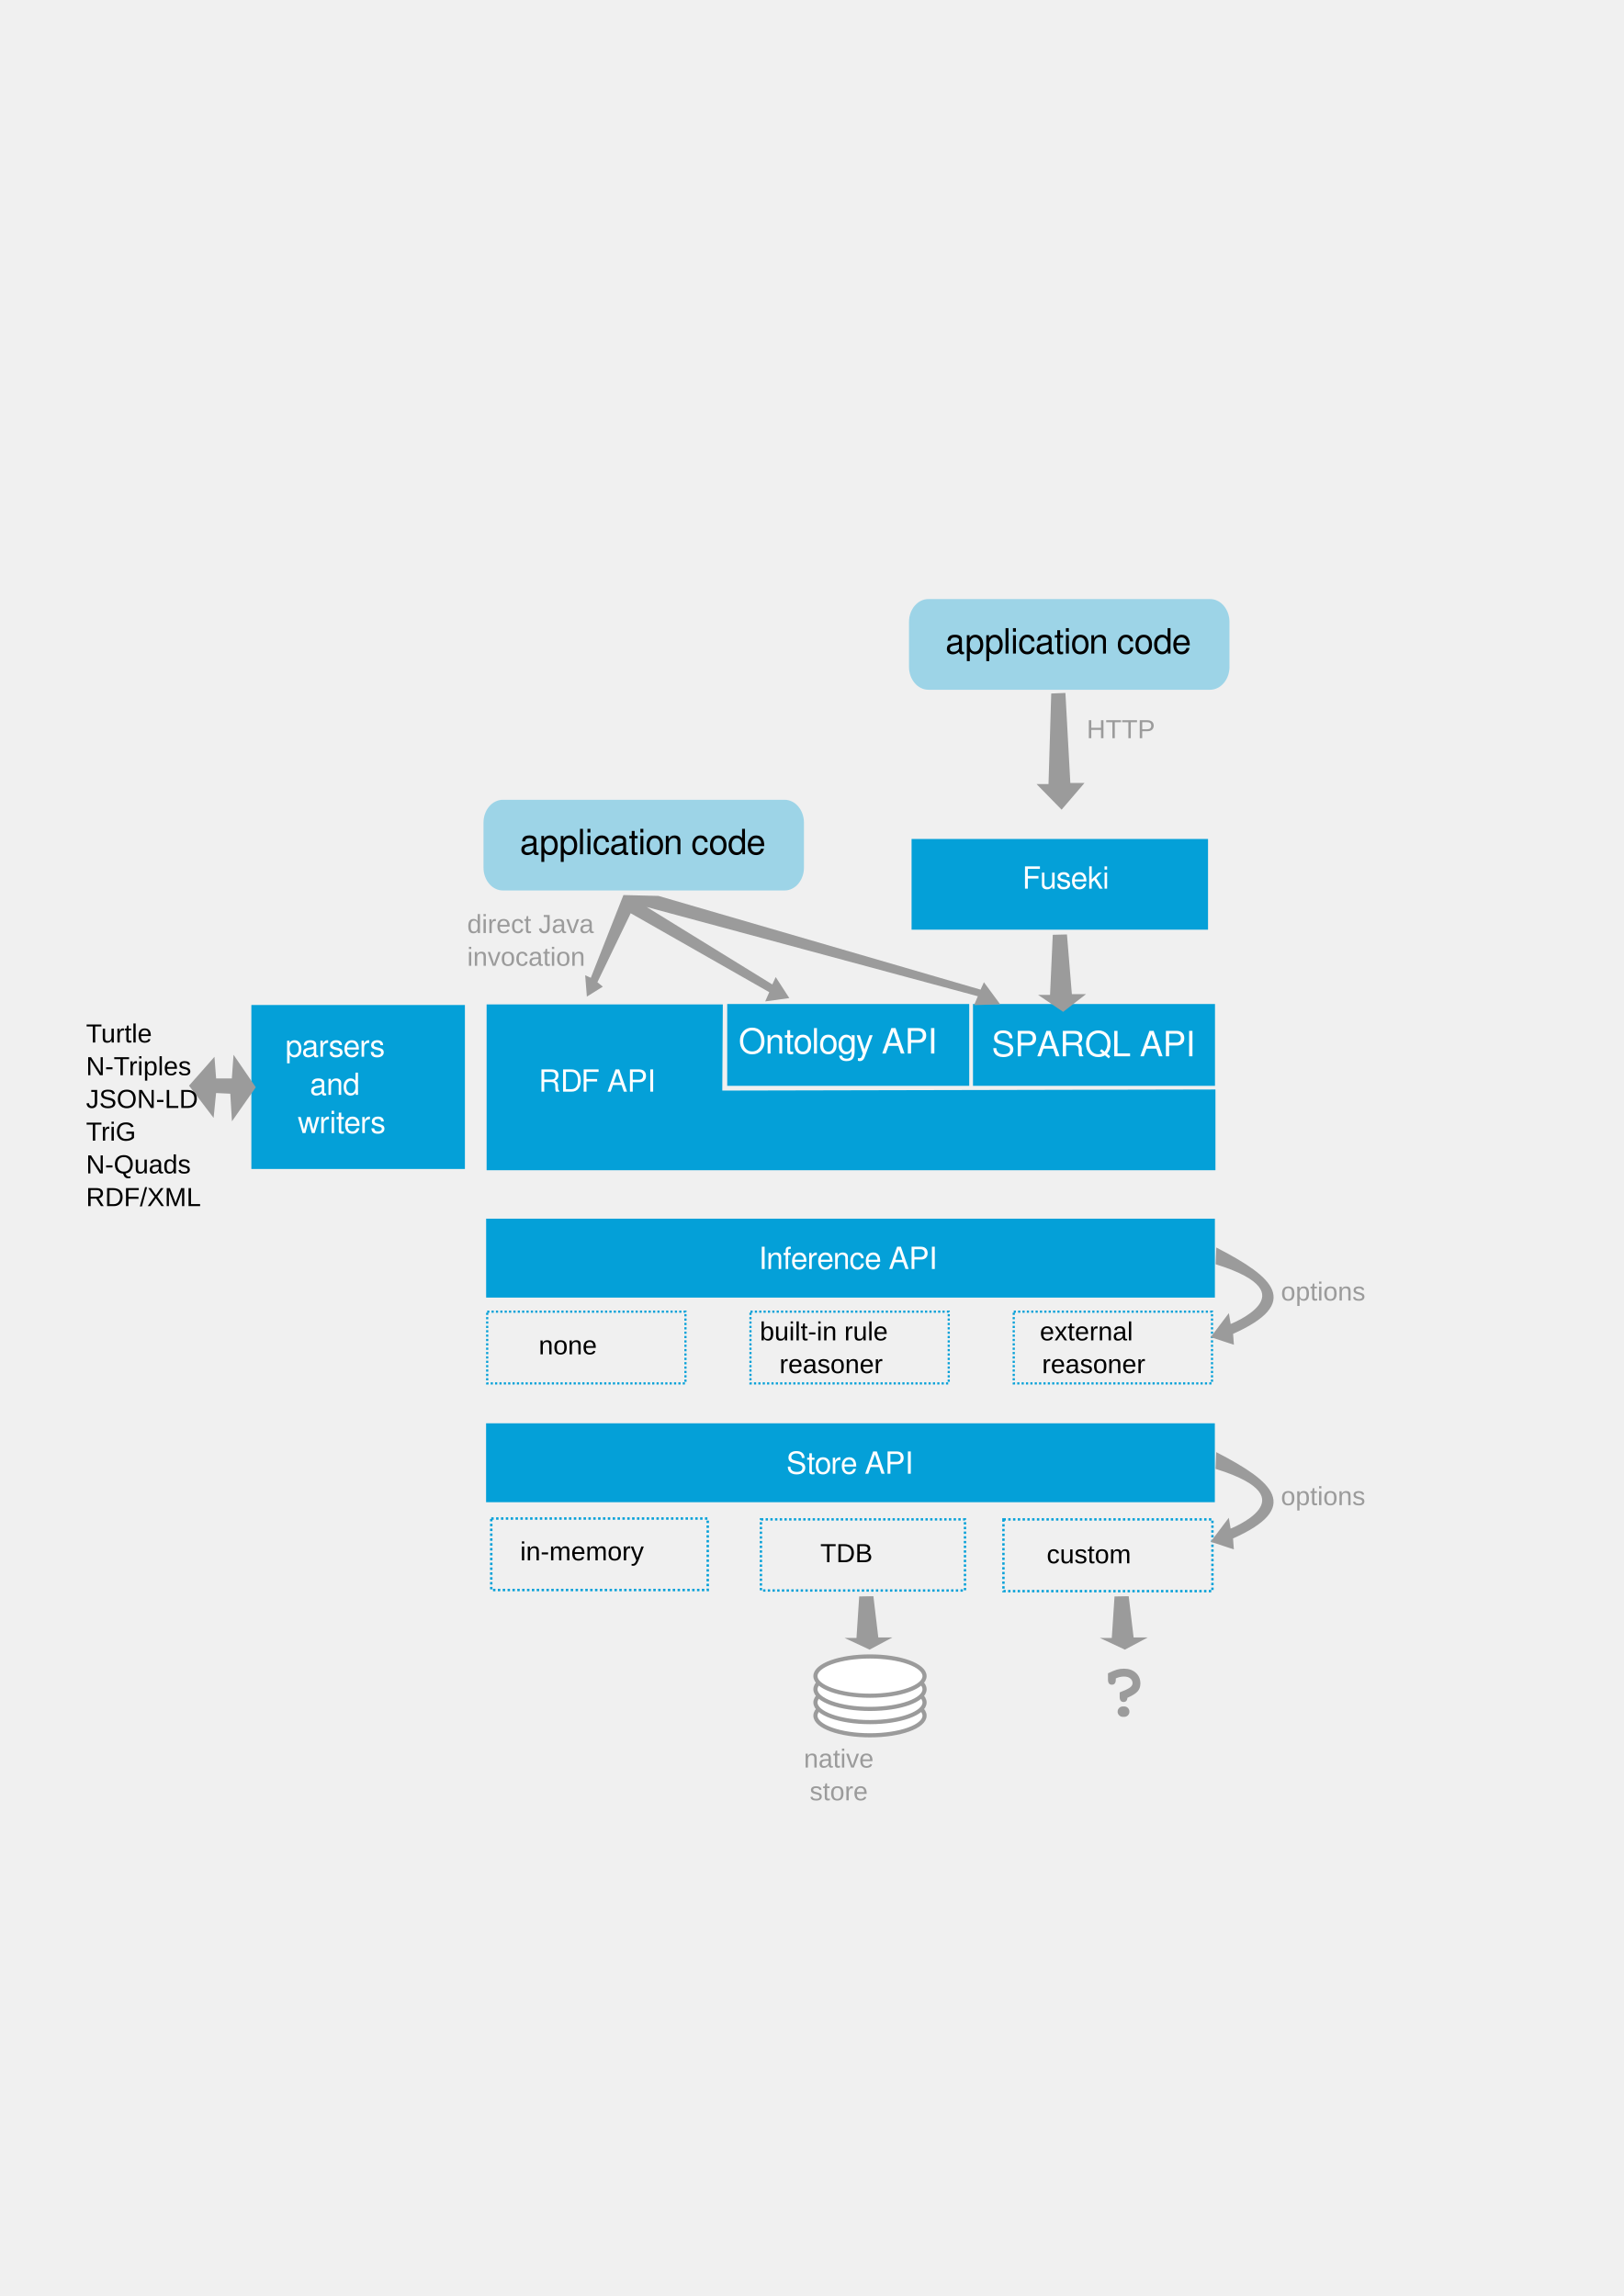
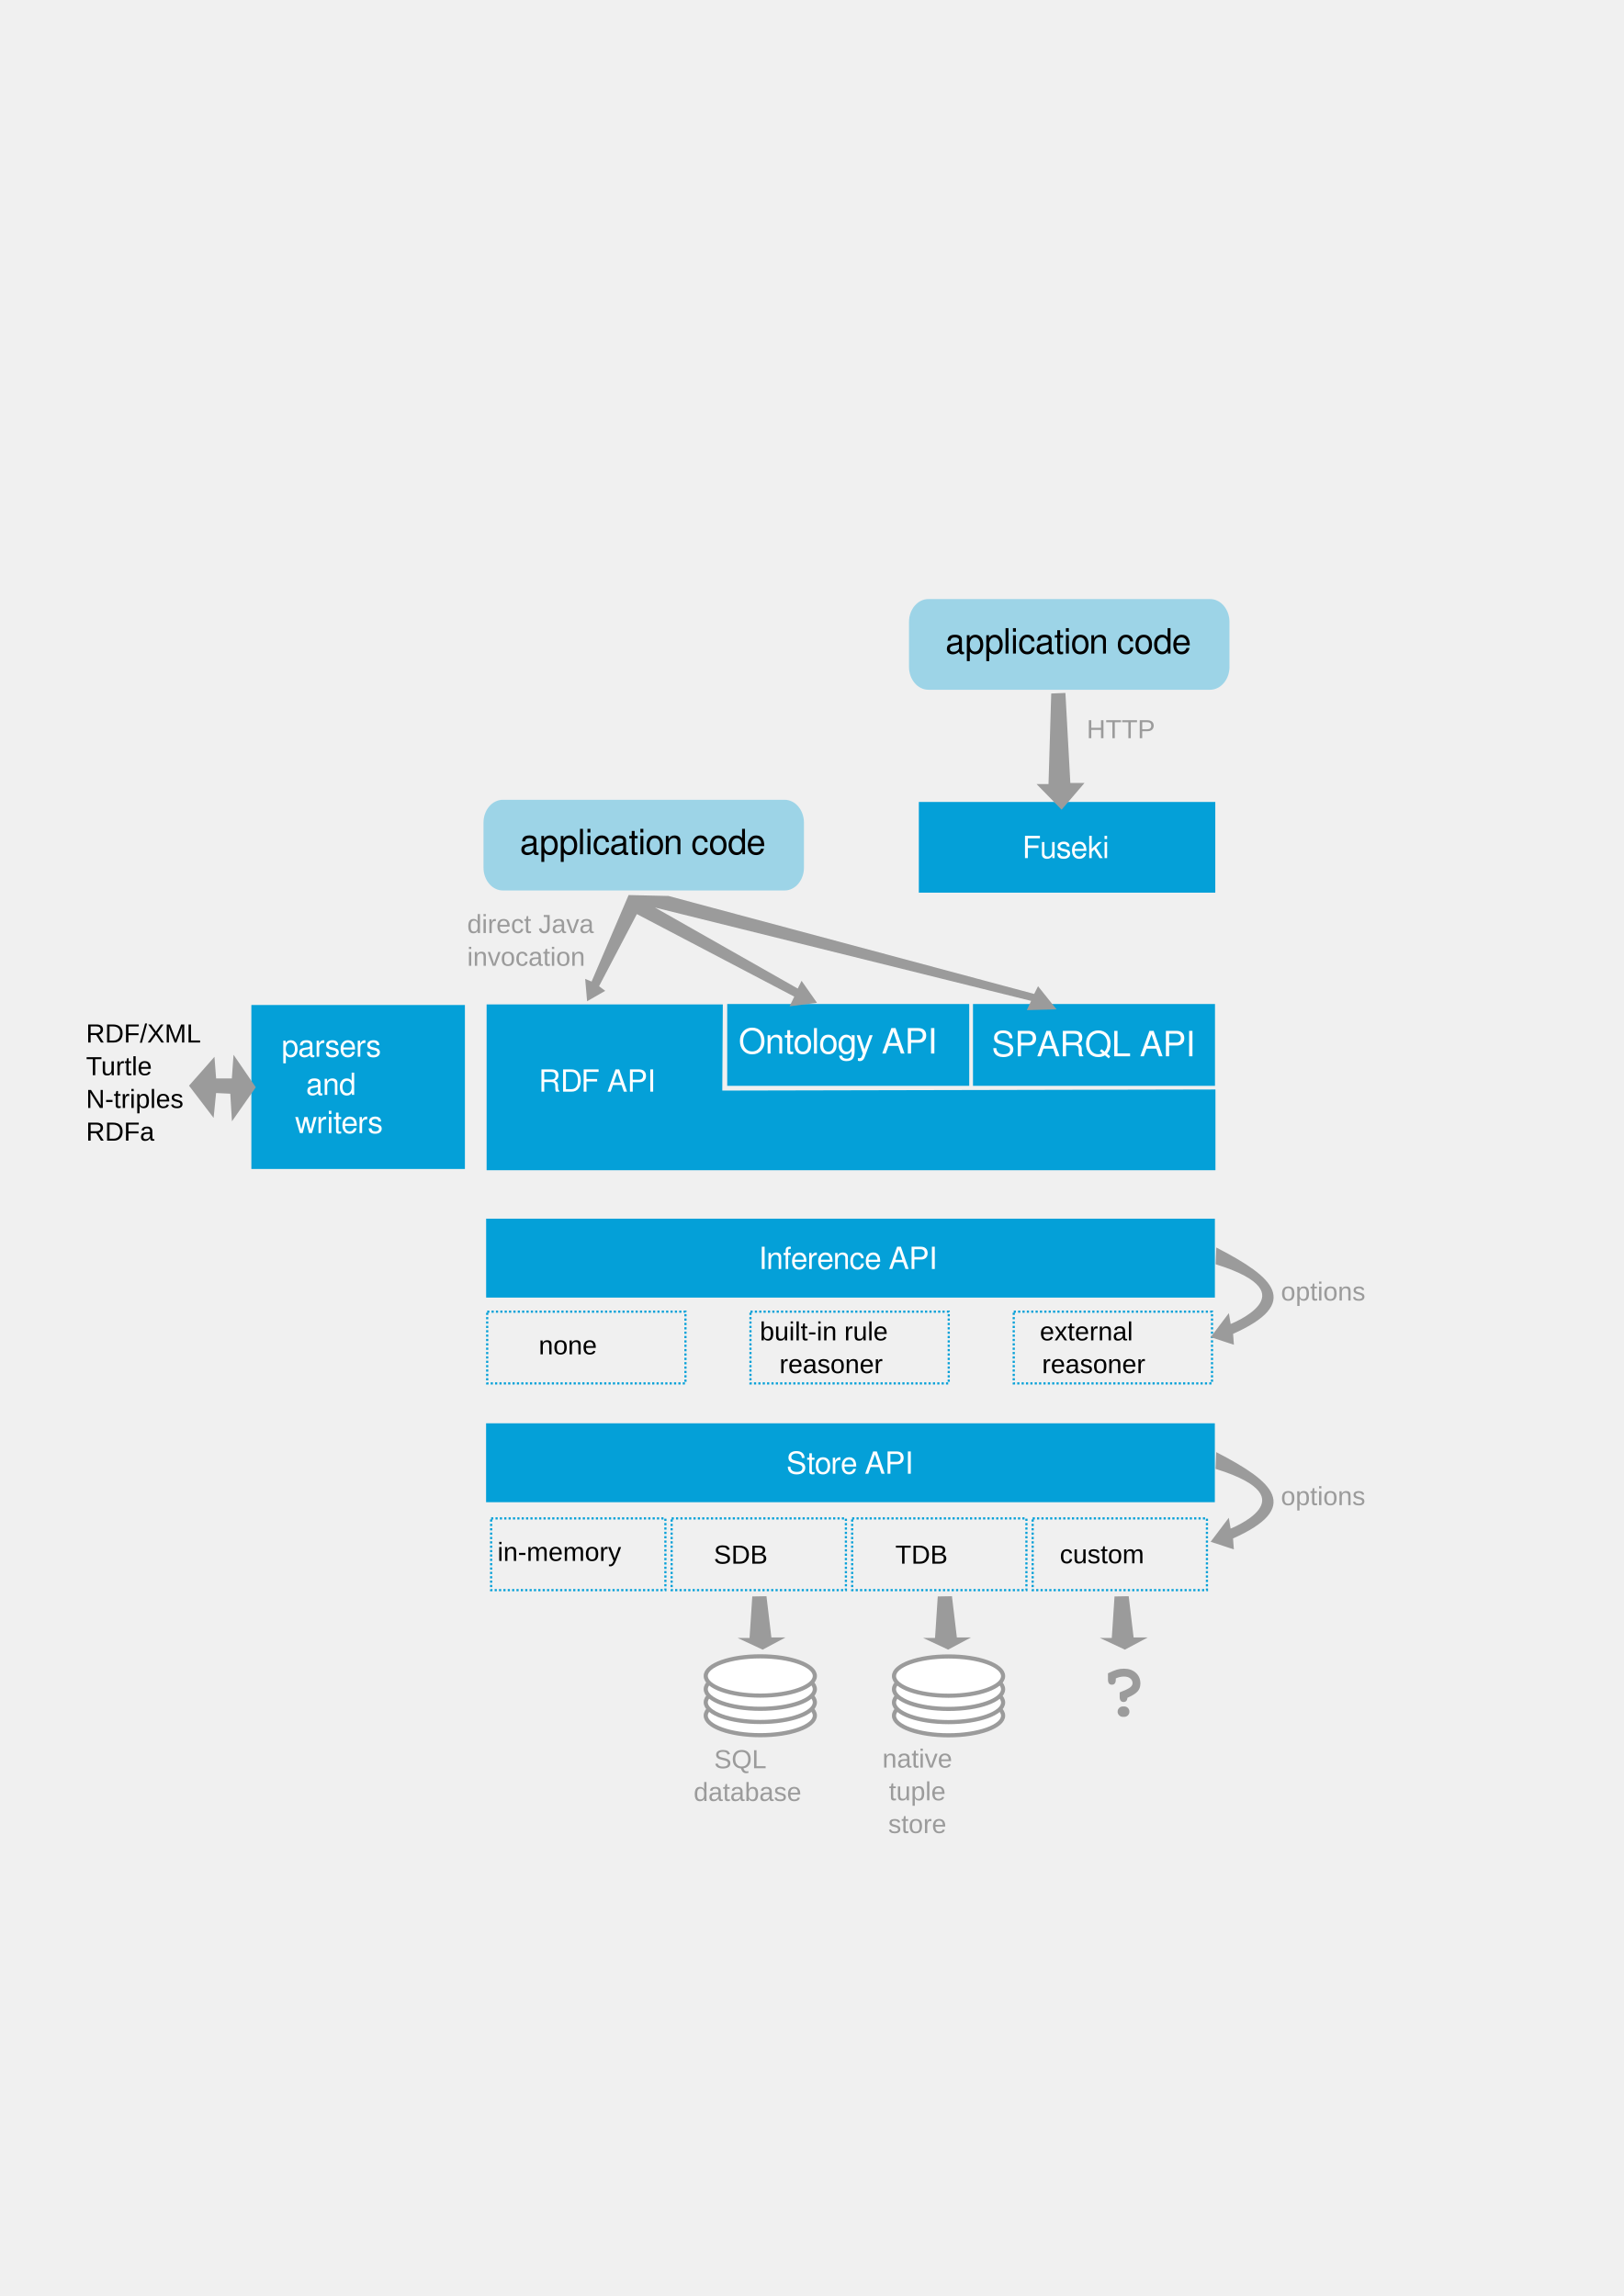
<svg xmlns="http://www.w3.org/2000/svg" width="744.094" height="1052.362" id="svg2" version="1.1">
  <defs id="defs4">
    </defs>
  <g id="layer1">
    <rect style="fill:#04a0d8;fill-opacity:1;stroke:#04a0d8;stroke-width:1;stroke-opacity:1" id="rect4065" width="109.899" height="36.5" x="333.768" y="460.685" />
    <rect style="fill:#04a0d8;fill-opacity:0.349;stroke:none" id="rect2985-32" width="146.857" height="41.571" x="221.571" y="366.576" rx="8.89" ry="10.484" />
-     <text xml:space="preserve" style="font-style:normal;font-variant:normal;font-weight:normal;font-stretch:normal;line-height:0%;font-family:FreeSans;-inkscape-font-specification:FreeSans;letter-spacing:0px;word-spacing:0px;fill:#000000;fill-opacity:1;stroke:none" x="238.441" y="391.546" id="text3755-6">
-       <tspan id="tspan3757-5" x="238.441" y="391.546" style="font-size:16px;line-height:1.25">application code</tspan>
+     <text xml:space="preserve" style="font-size:16px;font-style:normal;font-variant:normal;font-weight:normal;font-stretch:normal;line-height:125%;letter-spacing:0px;word-spacing:0px;fill:#000000;fill-opacity:1;stroke:none;font-family:FreeSans;-inkscape-font-specification:FreeSans" x="238.441" y="391.546" id="text3755-6">
+       <tspan id="tspan3757-5" x="238.441" y="391.546">application code</tspan>
    </text>
-     <text xml:space="preserve" style="font-style:normal;font-variant:normal;font-weight:normal;font-stretch:normal;line-height:0%;font-family:FreeSans;-inkscape-font-specification:FreeSans;letter-spacing:0px;word-spacing:0px;fill:#ffffff;fill-opacity:1;stroke:none" x="338.441" y="482.869" id="text3755-65">
-       <tspan id="tspan3757-8" x="338.441" y="482.869" style="font-size:16px;line-height:1.25">Ontology API</tspan>
+     <text xml:space="preserve" style="font-size:16px;font-style:normal;font-variant:normal;font-weight:normal;font-stretch:normal;line-height:125%;letter-spacing:0px;word-spacing:0px;fill:#ffffff;fill-opacity:1;stroke:none;font-family:FreeSans;-inkscape-font-specification:FreeSans" x="338.441" y="482.869" id="text3755-65">
+       <tspan id="tspan3757-8" x="338.441" y="482.869">Ontology API</tspan>
    </text>
    <path style="fill:#04a0d8;fill-opacity:1;stroke:none" d="m 223,460.362 0,76 334,0 0,-37 -226,0.5 0.25,-39.5 z" id="path4059" />
-     <text xml:space="preserve" style="font-style:normal;font-variant:normal;font-weight:normal;font-stretch:normal;line-height:0%;font-family:FreeSans;-inkscape-font-specification:FreeSans;letter-spacing:0px;word-spacing:0px;fill:#ffffff;fill-opacity:1;stroke:none" x="247" y="500.362" id="text4061">
-       <tspan id="tspan4063" x="247" y="500.362" style="font-size:14px;line-height:1.25">RDF API</tspan>
+     <text xml:space="preserve" style="font-size:14px;font-style:normal;font-variant:normal;font-weight:normal;font-stretch:normal;line-height:125%;letter-spacing:0px;word-spacing:0px;fill:#ffffff;fill-opacity:1;stroke:none;font-family:FreeSans;-inkscape-font-specification:FreeSans" x="247" y="500.362" id="text4061">
+       <tspan id="tspan4063" x="247" y="500.362">RDF API</tspan>
    </text>
    <rect style="fill:#04a0d8;fill-opacity:1;fill-rule:evenodd;stroke:#04a0d8;stroke-width:1;stroke-opacity:1" id="rect4065-8" width="109.899" height="36.5" x="446.393" y="460.685" />
-     <text xml:space="preserve" style="font-style:normal;font-variant:normal;font-weight:normal;font-stretch:normal;line-height:0%;font-family:FreeSans;-inkscape-font-specification:FreeSans;letter-spacing:0px;word-spacing:0px;fill:#ffffff;fill-opacity:1;stroke:none" x="454.441" y="484.141" id="text3755-65-5">
-       <tspan id="tspan3757-8-3" x="454.441" y="484.141" style="font-size:16px;line-height:1.25">SPARQL API</tspan>
+     <text xml:space="preserve" style="font-size:16px;font-style:normal;font-variant:normal;font-weight:normal;font-stretch:normal;line-height:125%;letter-spacing:0px;word-spacing:0px;fill:#ffffff;fill-opacity:1;stroke:none;font-family:FreeSans;-inkscape-font-specification:FreeSans" x="454.441" y="484.141" id="text3755-65-5">
+       <tspan id="tspan3757-8-3" x="454.441" y="484.141">SPARQL API</tspan>
    </text>
-     <path style="fill:#9b9b9b;fill-opacity:1;stroke:none;stroke-width:0.918" d="m 285.698,410.246 -14.942,37.915 -2.589,-1.169 0.778,9.805 7.316,-4.565 -2.491,-2.029 15.254,-31.614 63.508,36.178 -1.868,4.226 11.052,-1.522 -6.226,-9.636 -1.557,3.381 -57.593,-35.502 151.765,40.912 -1.712,4.057 11.986,-0.338 -7.472,-10.143 -1.557,3.381 -147.563,-42.94 z" id="path4126" />
-     <rect style="fill:#04a0d8;fill-opacity:1;fill-rule:nonzero;stroke:none" id="rect2985-2-3" width="135.857" height="41.571" x="417.746" y="384.542" ry="0" />
-     <text xml:space="preserve" style="font-style:normal;font-variant:normal;font-weight:normal;font-stretch:normal;line-height:0%;font-family:FreeSans;-inkscape-font-specification:FreeSans;letter-spacing:0px;word-spacing:0px;fill:#ffffff;fill-opacity:1;stroke:none" x="468.603" y="407.304" id="text4061-8">
-       <tspan id="tspan4063-3" x="468.603" y="407.304" style="font-size:14px;line-height:1.25">Fuseki</tspan>
+     <path style="fill:#9b9b9b;fill-opacity:1;stroke:none" d="m 288.076,410.246 -16.97,39.646 -2.94,-1.223 0.884,10.253 8.309,-4.773 -2.828,-2.121 17.324,-33.057 72.125,37.83 -2.121,4.419 12.551,-1.591 -7.071,-10.076 -1.768,3.536 -65.407,-37.123 172.357,42.78 -1.945,4.243 13.612,-0.354 -8.485,-10.607 -1.768,3.536 -167.584,-44.901 z" id="path4126" />
+     <rect style="fill:#04a0d8;fill-opacity:1;fill-rule:nonzero;stroke:none" id="rect2985-2-3" width="135.857" height="41.571" x="421.071" y="367.576" ry="0" />
+     <text xml:space="preserve" style="font-size:14px;font-style:normal;font-variant:normal;font-weight:normal;font-stretch:normal;line-height:125%;letter-spacing:0px;word-spacing:0px;fill:#ffffff;fill-opacity:1;stroke:none;font-family:FreeSans;-inkscape-font-specification:FreeSans" x="468.603" y="393.304" id="text4061-8">
+       <tspan id="tspan4063-3" x="468.603" y="393.304">Fuseki</tspan>
    </text>
    <rect style="fill:#04a0d8;fill-opacity:0.349;stroke:none" id="rect2985-32-7" width="146.857" height="41.571" x="416.571" y="274.576" rx="8.89" ry="10.484" />
-     <text xml:space="preserve" style="font-style:normal;font-variant:normal;font-weight:normal;font-stretch:normal;line-height:0%;font-family:FreeSans;-inkscape-font-specification:FreeSans;letter-spacing:0px;word-spacing:0px;fill:#000000;fill-opacity:1;stroke:none" x="433.441" y="299.546" id="text3755-6-9">
-       <tspan id="tspan3757-5-3" x="433.441" y="299.546" style="font-size:16px;line-height:1.25">application code</tspan>
+     <text xml:space="preserve" style="font-size:16px;font-style:normal;font-variant:normal;font-weight:normal;font-stretch:normal;line-height:125%;letter-spacing:0px;word-spacing:0px;fill:#000000;fill-opacity:1;stroke:none;font-family:FreeSans;-inkscape-font-specification:FreeSans" x="433.441" y="299.546" id="text3755-6-9">
+       <tspan id="tspan3757-5-3" x="433.441" y="299.546">application code</tspan>
    </text>
    <path style="fill:#9b9b9b;fill-opacity:1;stroke:none" d="m 481.75,317.862 -1.25,41.5 -5.5,0 11.5,11.75 10.5,-12.25 -6.5,0 -2.25,-41.25 z" id="path4191" />
-     <path style="fill:#9b9b9b;fill-opacity:1;stroke:none;stroke-width:0.814" d="m 482.452,428.463 -1.25,27.523 h -5.5 l 11.5,7.793 10.5,-8.124 h -6.5 l -2.25,-27.357 z" id="path4191-3" />
-     <text xml:space="preserve" style="font-style:normal;font-variant:normal;font-weight:normal;font-stretch:normal;line-height:0%;font-family:Arial;-inkscape-font-specification:Arial;letter-spacing:0px;word-spacing:0px;fill:#9b9b9b;fill-opacity:1;stroke:none" x="498" y="338.362" id="text4193">
-       <tspan id="tspan4195" x="498" y="338.362" style="font-size:12px;line-height:1.25">HTTP</tspan>
+     <text xml:space="preserve" style="font-size:12px;font-style:normal;font-variant:normal;font-weight:normal;font-stretch:normal;line-height:125%;letter-spacing:0px;word-spacing:0px;fill:#9b9b9b;fill-opacity:1;stroke:none;font-family:Arial;-inkscape-font-specification:Arial" x="498" y="338.362" id="text4193">
+       <tspan id="tspan4195" x="498" y="338.362">HTTP</tspan>
    </text>
-     <text xml:space="preserve" style="font-style:normal;font-variant:normal;font-weight:normal;font-stretch:normal;line-height:0%;font-family:Arial;-inkscape-font-specification:Arial;letter-spacing:0px;word-spacing:0px;fill:#9b9b9b;fill-opacity:1;stroke:none" x="214.106" y="427.657" id="text4193-7">
-       <tspan id="tspan4195-8" x="214.106" y="427.657" style="font-size:12px;line-height:1.25">direct Java</tspan>
-       <tspan x="214.106" y="442.657" id="tspan4218" style="font-size:12px;line-height:1.25">invocation</tspan>
+     <text xml:space="preserve" style="font-size:12px;font-style:normal;font-variant:normal;font-weight:normal;font-stretch:normal;line-height:125%;letter-spacing:0px;word-spacing:0px;fill:#9b9b9b;fill-opacity:1;stroke:none;font-family:Arial;-inkscape-font-specification:Arial" x="214.106" y="427.657" id="text4193-7">
+       <tspan id="tspan4195-8" x="214.106" y="427.657">direct Java</tspan>
+       <tspan x="214.106" y="442.657" id="tspan4218">invocation</tspan>
    </text>
    <rect style="fill:#04a0d8;fill-opacity:1;fill-rule:nonzero;stroke:none" id="rect2985-2-7" width="333.968" height="36.164" x="222.779" y="558.576" ry="0" />
-     <text xml:space="preserve" style="font-style:normal;font-variant:normal;font-weight:normal;font-stretch:normal;line-height:0%;font-family:FreeSans;-inkscape-font-specification:FreeSans;letter-spacing:0px;word-spacing:0px;fill:#ffffff;fill-opacity:1;stroke:none" x="347.687" y="581.622" id="text4061-4">
-       <tspan id="tspan4063-1" x="347.687" y="581.622" style="font-size:14px;line-height:1.25">Inference API</tspan>
+     <text xml:space="preserve" style="font-size:14px;font-style:normal;font-variant:normal;font-weight:normal;font-stretch:normal;line-height:125%;letter-spacing:0px;word-spacing:0px;fill:#ffffff;fill-opacity:1;stroke:none;font-family:FreeSans;-inkscape-font-specification:FreeSans" x="347.687" y="581.622" id="text4061-4">
+       <tspan id="tspan4063-1" x="347.687" y="581.622">Inference API</tspan>
    </text>
    <rect style="fill:none;stroke:#04a0d8;stroke-width:1;stroke-miterlimit:4;stroke-opacity:1;stroke-dasharray:1, 1;stroke-dashoffset:0" id="rect4259" width="90.863" height="32.88" x="223.265" y="601.195" />
    <rect style="fill:none;stroke:#04a0d8;stroke-width:1;stroke-miterlimit:4;stroke-opacity:1;stroke-dasharray:1, 1;stroke-dashoffset:0" id="rect4259-9" width="90.863" height="32.88" x="343.915" y="601.195" />
    <rect style="fill:none;stroke:#04a0d8;stroke-width:1;stroke-miterlimit:4;stroke-opacity:1;stroke-dasharray:1, 1;stroke-dashoffset:0" id="rect4259-9-0" width="90.863" height="32.88" x="464.565" y="601.195" />
-     <text xml:space="preserve" style="font-style:normal;font-variant:normal;font-weight:normal;font-stretch:normal;line-height:0%;font-family:Arial;-inkscape-font-specification:Arial;text-align:center;letter-spacing:0px;word-spacing:0px;text-anchor:middle;fill:#000000;fill-opacity:1;stroke:none" x="268.553" y="620.747" id="text4297">
-       <tspan id="tspan4299" x="268.553" y="620.747" style="font-size:12px;line-height:1.25">none</tspan>
+     <text xml:space="preserve" style="font-size:12px;font-style:normal;font-variant:normal;font-weight:normal;font-stretch:normal;text-align:center;line-height:125%;letter-spacing:0px;word-spacing:0px;text-anchor:middle;fill:#000000;fill-opacity:1;stroke:none;font-family:Arial;-inkscape-font-specification:Arial" x="268.553" y="620.747" id="text4297">
+       <tspan id="tspan4299" x="268.553" y="620.747">none</tspan>
    </text>
-     <text xml:space="preserve" style="font-style:normal;font-variant:normal;font-weight:normal;font-stretch:normal;line-height:0%;font-family:Arial;-inkscape-font-specification:Arial;text-align:center;letter-spacing:0px;word-spacing:0px;text-anchor:middle;fill:#000000;fill-opacity:1;stroke:none" x="389.206" y="614.36" id="text4301">
-       <tspan id="tspan4303" x="389.206" y="614.36" style="font-size:12px;line-height:1.25">built-in rule</tspan>
-       <tspan x="389.206" y="629.36" id="tspan4305" style="font-size:12px;line-height:1.25">reasoner</tspan>
+     <text xml:space="preserve" style="font-size:12px;font-style:normal;font-variant:normal;font-weight:normal;font-stretch:normal;text-align:center;line-height:125%;letter-spacing:0px;word-spacing:0px;text-anchor:middle;fill:#000000;fill-opacity:1;stroke:none;font-family:Arial;-inkscape-font-specification:Arial" x="389.206" y="614.36" id="text4301">
+       <tspan id="tspan4303" x="389.206" y="614.36">built-in rule</tspan>
+       <tspan x="389.206" y="629.36" id="tspan4305">reasoner</tspan>
    </text>
-     <text xml:space="preserve" style="font-style:normal;font-variant:normal;font-weight:normal;font-stretch:normal;line-height:0%;font-family:Arial;-inkscape-font-specification:Arial;text-align:center;letter-spacing:0px;word-spacing:0px;text-anchor:middle;fill:#000000;fill-opacity:1;stroke:none" x="509.531" y="614.36" id="text4307">
-       <tspan id="tspan4309" x="509.531" y="614.36" style="font-size:12px;line-height:1.25">external</tspan>
-       <tspan x="509.531" y="629.36" id="tspan4311" style="font-size:12px;line-height:1.25">reasoner</tspan>
+     <text xml:space="preserve" style="font-size:12px;font-style:normal;font-variant:normal;font-weight:normal;font-stretch:normal;text-align:center;line-height:125%;letter-spacing:0px;word-spacing:0px;text-anchor:middle;fill:#000000;fill-opacity:1;stroke:none;font-family:Arial;-inkscape-font-specification:Arial" x="509.531" y="614.36" id="text4307">
+       <tspan id="tspan4309" x="509.531" y="614.36">external</tspan>
+       <tspan x="509.531" y="629.36" id="tspan4311">reasoner</tspan>
    </text>
    <path style="fill:#9b9b9b;fill-opacity:1;stroke:#9b9b9b;stroke-width:1px;stroke-linecap:butt;stroke-linejoin:miter;stroke-opacity:1" d="m 557.606,579.103 c 44.244,13.809 5.979,28.439 5.979,28.439 l -0.737,-4.443 -7.204,9.523 9.264,3.041 -0.337,-4.617 c 31.64,-14.035 18.477,-25.376 -6.713,-38.451 z" id="path4315" />
-     <text xml:space="preserve" style="font-style:normal;font-variant:normal;font-weight:normal;font-stretch:normal;line-height:0%;font-family:Arial;-inkscape-font-specification:Arial;letter-spacing:0px;word-spacing:0px;fill:#9b9b9b;fill-opacity:1;stroke:none" x="587.025" y="596.087" id="text4193-7-9">
-       <tspan x="587.025" y="596.087" id="tspan4218-8" style="font-size:12px;line-height:1.25">options</tspan>
+     <text xml:space="preserve" style="font-size:12px;font-style:normal;font-variant:normal;font-weight:normal;font-stretch:normal;line-height:125%;letter-spacing:0px;word-spacing:0px;fill:#9b9b9b;fill-opacity:1;stroke:none;font-family:Arial;-inkscape-font-specification:Arial" x="587.025" y="596.087" id="text4193-7-9">
+       <tspan x="587.025" y="596.087" id="tspan4218-8">options</tspan>
    </text>
    <rect style="fill:#04a0d8;fill-opacity:1;fill-rule:nonzero;stroke:none" id="rect2985-2-7-5" width="333.968" height="36.164" x="222.755" y="652.363" ry="0" />
-     <text xml:space="preserve" style="font-style:normal;font-variant:normal;font-weight:normal;font-stretch:normal;line-height:0%;font-family:FreeSans;-inkscape-font-specification:FreeSans;letter-spacing:0px;word-spacing:0px;fill:#ffffff;fill-opacity:1;stroke:none" x="360.346" y="675.471" id="text4061-4-8">
-       <tspan id="tspan4063-1-4" x="360.346" y="675.471" style="font-size:14px;line-height:1.25">Store API</tspan>
+     <text xml:space="preserve" style="font-size:14px;font-style:normal;font-variant:normal;font-weight:normal;font-stretch:normal;line-height:125%;letter-spacing:0px;word-spacing:0px;fill:#ffffff;fill-opacity:1;stroke:none;font-family:FreeSans;-inkscape-font-specification:FreeSans" x="360.346" y="675.471" id="text4061-4-8">
+       <tspan id="tspan4063-1-4" x="360.346" y="675.471">Store API</tspan>
    </text>
-     <rect style="fill:none;stroke:#04a0d8;stroke-width:1.095;stroke-miterlimit:4;stroke-dasharray:1.095, 1.095;stroke-dashoffset:0;stroke-opacity:1" id="rect4259-3" width="95.771" height="32.88" x="459.849" y="696.408" />
-     <text xml:space="preserve" style="font-style:normal;font-variant:normal;font-weight:normal;font-stretch:normal;line-height:0%;font-family:Arial;-inkscape-font-specification:Arial;text-align:center;letter-spacing:0px;word-spacing:0px;text-anchor:middle;fill:#000000;fill-opacity:1;stroke:none" x="275.048" y="715.183" id="text4297-3">
-       <tspan id="tspan4299-8" x="275.048" y="715.183" style="font-size:12px;line-height:1.25">in-memory</tspan>
+     <rect style="fill:none;stroke:#04a0d8;stroke-width:1;stroke-miterlimit:4;stroke-opacity:1;stroke-dasharray:1, 1;stroke-dashoffset:0" id="rect4259-3" width="79.863" height="32.88" x="473.242" y="695.952" />
+     <text xml:space="preserve" style="font-size:12px;font-style:normal;font-variant:normal;font-weight:normal;font-stretch:normal;text-align:center;line-height:125%;letter-spacing:0px;word-spacing:0px;text-anchor:middle;fill:#000000;fill-opacity:1;stroke:none;font-family:Arial;-inkscape-font-specification:Arial" x="264.654" y="715.424" id="text4297-3">
+       <tspan id="tspan4299-8" x="264.654" y="715.424">in-memory</tspan>
    </text>
-     <text xml:space="preserve" style="font-style:normal;font-variant:normal;font-weight:normal;font-stretch:normal;line-height:0%;font-family:Arial;-inkscape-font-specification:Arial;text-align:center;letter-spacing:0px;word-spacing:0px;text-anchor:middle;fill:#000000;fill-opacity:1;stroke:none" x="396.236" y="716.016" id="text4307-9">
-       <tspan x="396.236" y="716.016" id="tspan4311-3" style="font-size:12px;line-height:1.25">TDB</tspan>
+     <text xml:space="preserve" style="font-size:12px;font-style:normal;font-variant:normal;font-weight:normal;font-stretch:normal;text-align:center;line-height:125%;letter-spacing:0px;word-spacing:0px;text-anchor:middle;fill:#000000;fill-opacity:1;stroke:none;font-family:Arial;-inkscape-font-specification:Arial" x="347.78" y="716.687" id="text4301-0">
+       <tspan x="347.78" y="716.687" id="tspan4305-7">SDB</tspan>
+     </text>
+     <text xml:space="preserve" style="font-size:12px;font-style:normal;font-variant:normal;font-weight:normal;font-stretch:normal;text-align:center;line-height:125%;letter-spacing:0px;word-spacing:0px;text-anchor:middle;fill:#000000;fill-opacity:1;stroke:none;font-family:Arial;-inkscape-font-specification:Arial" x="430.634" y="716.687" id="text4307-9">
+       <tspan x="430.634" y="716.687" id="tspan4311-3">TDB</tspan>
    </text>
    <path style="fill:#9b9b9b;fill-opacity:1;stroke:#9b9b9b;stroke-width:1px;stroke-linecap:butt;stroke-linejoin:miter;stroke-opacity:1" d="m 557.583,672.889 c 44.244,13.809 5.979,28.439 5.979,28.439 l -0.737,-4.443 -7.204,9.523 9.264,3.041 -0.337,-4.617 c 31.64,-14.035 18.477,-25.376 -6.713,-38.451 z" id="path4315-2" />
-     <text xml:space="preserve" style="font-style:normal;font-variant:normal;font-weight:normal;font-stretch:normal;line-height:0%;font-family:Arial;-inkscape-font-specification:Arial;letter-spacing:0px;word-spacing:0px;fill:#9b9b9b;fill-opacity:1;stroke:none" x="587.002" y="689.873" id="text4193-7-9-4">
-       <tspan x="587.002" y="689.873" id="tspan4218-8-3" style="font-size:12px;line-height:1.25">options</tspan>
+     <text xml:space="preserve" style="font-size:12px;font-style:normal;font-variant:normal;font-weight:normal;font-stretch:normal;line-height:125%;letter-spacing:0px;word-spacing:0px;fill:#9b9b9b;fill-opacity:1;stroke:none;font-family:Arial;-inkscape-font-specification:Arial" x="587.002" y="689.873" id="text4193-7-9-4">
+       <tspan x="587.002" y="689.873" id="tspan4218-8-3">options</tspan>
    </text>
-     <rect style="fill:none;stroke:#04a0d8;stroke-width:1.113;stroke-miterlimit:4;stroke-dasharray:1.113, 1.113;stroke-dashoffset:0;stroke-opacity:1" id="rect4259-3-7" width="99.213" height="32.768" x="225.125" y="696.008" />
-     <rect style="fill:none;stroke:#04a0d8;stroke-width:1.077;stroke-miterlimit:4;stroke-dasharray:1.077, 1.077;stroke-dashoffset:0;stroke-opacity:1" id="rect4259-3-2" width="93.511" height="32.601" x="348.711" y="696.397" />
-     <text xml:space="preserve" style="font-style:normal;font-variant:normal;font-weight:normal;font-stretch:normal;line-height:0%;font-family:Arial;-inkscape-font-specification:Arial;text-align:center;letter-spacing:0px;word-spacing:0px;text-anchor:middle;fill:#000000;fill-opacity:1;stroke:none" x="507.332" y="716.52" id="text4297-3-2">
-       <tspan id="tspan4299-8-0" x="507.332" y="716.52" style="font-size:12px;line-height:1.25">custom</tspan>
+     <rect style="fill:none;stroke:#04a0d8;stroke-width:1;stroke-miterlimit:4;stroke-opacity:1;stroke-dasharray:1, 1;stroke-dashoffset:0" id="rect4259-3-7" width="79.863" height="32.88" x="225.068" y="695.952" />
+     <rect style="fill:none;stroke:#04a0d8;stroke-width:1;stroke-miterlimit:4;stroke-opacity:1;stroke-dasharray:1, 1;stroke-dashoffset:0" id="rect4259-3-1" width="79.863" height="32.88" x="307.793" y="695.952" />
+     <rect style="fill:none;stroke:#04a0d8;stroke-width:1;stroke-miterlimit:4;stroke-opacity:1;stroke-dasharray:1, 1;stroke-dashoffset:0" id="rect4259-3-2" width="79.863" height="32.88" x="390.517" y="695.952" />
+     <text xml:space="preserve" style="font-size:12px;font-style:normal;font-variant:normal;font-weight:normal;font-stretch:normal;text-align:center;line-height:125%;letter-spacing:0px;word-spacing:0px;text-anchor:middle;fill:#000000;fill-opacity:1;stroke:none;font-family:Arial;-inkscape-font-specification:Arial" x="513.332" y="716.52" id="text4297-3-2">
+       <tspan id="tspan4299-8-0" x="513.332" y="716.52">custom</tspan>
    </text>
-     <flowRoot xml:space="preserve" id="flowRoot4466" style="font-style:normal;font-variant:normal;font-weight:normal;font-stretch:normal;line-height:0.01%;font-family:Arial;-inkscape-font-specification:Arial;text-align:center;letter-spacing:0px;word-spacing:0px;text-anchor:middle;fill:#000000;fill-opacity:1;stroke:none;stroke-width:1px;stroke-linecap:butt;stroke-linejoin:miter;stroke-opacity:1">
+     <flowRoot xml:space="preserve" id="flowRoot4466" style="fill:black;stroke:none;stroke-opacity:1;stroke-width:1px;stroke-linejoin:miter;stroke-linecap:butt;fill-opacity:1;font-family:Arial;font-style:normal;font-weight:normal;font-size:12;-inkscape-font-specification:Arial;font-stretch:normal;font-variant:normal;line-height:125%;letter-spacing:0px;word-spacing:0px;text-anchor:middle;text-align:center">
      <flowRegion id="flowRegion4468">
        <rect id="rect4470" width="365.928" height="45.962" x="40.659" y="703.405" style="text-anchor:middle;text-align:center" />
      </flowRegion>
-       <flowPara id="flowPara4472" style="font-size:12px;line-height:1.25"> </flowPara>
+       <flowPara id="flowPara4472" />
    </flowRoot>
-     <path style="fill:#9b9b9b;fill-opacity:1;stroke:none" d="m 393.75,731.727 -1.25,19.005 H 387 l 11.5,5.381 10.5,-5.61 h -6.5 l -2.25,-18.89 z" id="path4191-7" />
+     <path style="fill:#9b9b9b;fill-opacity:1;stroke:none" d="m 344.75,731.727 -1.25,19.005 -5.5,0 11.5,5.381 10.5,-5.61 -6.5,0 -2.25,-18.89 z" id="path4191-2" />
+     <path style="fill:#9b9b9b;fill-opacity:1;stroke:none" d="m 429.75,731.727 -1.25,19.005 -5.5,0 11.5,5.381 10.5,-5.61 -6.5,0 -2.25,-18.89 z" id="path4191-7" />
    <path style="fill:#9b9b9b;fill-opacity:1;stroke:none" d="m 510.75,731.727 -1.25,19.005 -5.5,0 11.5,5.381 10.5,-5.61 -6.5,0 -2.25,-18.89 z" id="path4191-5" />
-     <g id="g4566-7" transform="translate(217.1405,-41.13456)">
-       <ellipse id="path4513-4-1" style="fill:#ffffff;fill-opacity:1;fill-rule:evenodd;stroke:#9b9b9b;stroke-width:1.9;stroke-linejoin:round;stroke-miterlimit:4;stroke-dasharray:none;stroke-dashoffset:0;stroke-opacity:1" transform="translate(0.5496666,18.14004)" cx="181" cy="809.362" rx="25" ry="9" />
-       <ellipse id="path4513-1-1" style="fill:#ffffff;fill-opacity:1;fill-rule:evenodd;stroke:#9b9b9b;stroke-width:1.9;stroke-linejoin:round;stroke-miterlimit:4;stroke-dasharray:none;stroke-dashoffset:0;stroke-opacity:1" transform="translate(0.5496666,12.09337)" cx="181" cy="809.362" rx="25" ry="9" />
-       <ellipse id="path4513-7-1" style="fill:#ffffff;fill-opacity:1;fill-rule:evenodd;stroke:#9b9b9b;stroke-width:1.9;stroke-linejoin:round;stroke-miterlimit:4;stroke-dasharray:none;stroke-dashoffset:0;stroke-opacity:1" transform="translate(0.5496666,6.046674)" cx="181" cy="809.362" rx="25" ry="9" />
-       <ellipse transform="translate(0.5496666)" id="path4513-70" style="fill:#ffffff;fill-opacity:1;fill-rule:evenodd;stroke:#9b9b9b;stroke-width:1.9;stroke-linejoin:round;stroke-miterlimit:4;stroke-dasharray:none;stroke-dashoffset:0;stroke-opacity:1" cx="181" cy="809.362" rx="25" ry="9" />
+     <g id="g4566" transform="translate(166.8735,-41.18897)">
+       <path d="m 206,809.362 c 0,4.971 -11.193,9 -25,9 -13.807,0 -25,-4.029 -25,-9 0,-4.971 11.193,-9 25,-9 13.807,0 25,4.029 25,9 z" id="path4513-4" style="fill:#ffffff;fill-opacity:1;fill-rule:evenodd;stroke:#9b9b9b;stroke-width:1.9;stroke-linejoin:round;stroke-miterlimit:4;stroke-opacity:1;stroke-dasharray:none;stroke-dashoffset:0" transform="translate(0.5496666,18.14004)" />
+       <path d="m 206,809.362 c 0,4.971 -11.193,9 -25,9 -13.807,0 -25,-4.029 -25,-9 0,-4.971 11.193,-9 25,-9 13.807,0 25,4.029 25,9 z" id="path4513-1" style="fill:#ffffff;fill-opacity:1;fill-rule:evenodd;stroke:#9b9b9b;stroke-width:1.9;stroke-linejoin:round;stroke-miterlimit:4;stroke-opacity:1;stroke-dasharray:none;stroke-dashoffset:0" transform="translate(0.5496666,12.09337)" />
+       <path d="m 206,809.362 c 0,4.971 -11.193,9 -25,9 -13.807,0 -25,-4.029 -25,-9 0,-4.971 11.193,-9 25,-9 13.807,0 25,4.029 25,9 z" id="path4513-7" style="fill:#ffffff;fill-opacity:1;fill-rule:evenodd;stroke:#9b9b9b;stroke-width:1.9;stroke-linejoin:round;stroke-miterlimit:4;stroke-opacity:1;stroke-dasharray:none;stroke-dashoffset:0" transform="translate(0.5496666,6.046674)" />
+       <path transform="translate(0.5496666,0)" d="m 206,809.362 c 0,4.971 -11.193,9 -25,9 -13.807,0 -25,-4.029 -25,-9 0,-4.971 11.193,-9 25,-9 13.807,0 25,4.029 25,9 z" id="path4513" style="fill:#ffffff;fill-opacity:1;fill-rule:evenodd;stroke:#9b9b9b;stroke-width:1.9;stroke-linejoin:round;stroke-miterlimit:4;stroke-opacity:1;stroke-dasharray:none;stroke-dashoffset:0" />
    </g>
-     <text xml:space="preserve" style="font-style:normal;font-variant:normal;font-weight:bold;font-stretch:normal;line-height:0%;font-family:FreeMono;-inkscape-font-specification:'FreeMono Bold';letter-spacing:0px;word-spacing:0px;fill:#9b9b9b;fill-opacity:1;stroke:none" x="504" y="786.362" id="text4602">
-       <tspan id="tspan4604" x="504" y="786.362" style="font-size:36px;line-height:1.25">?</tspan>
+     <g id="g4566-7" transform="translate(253.1405,-41.13456)">
+       <path d="m 206,809.362 c 0,4.971 -11.193,9 -25,9 -13.807,0 -25,-4.029 -25,-9 0,-4.971 11.193,-9 25,-9 13.807,0 25,4.029 25,9 z" id="path4513-4-1" style="fill:#ffffff;fill-opacity:1;fill-rule:evenodd;stroke:#9b9b9b;stroke-width:1.9;stroke-linejoin:round;stroke-miterlimit:4;stroke-opacity:1;stroke-dasharray:none;stroke-dashoffset:0" transform="translate(0.5496666,18.14004)" />
+       <path d="m 206,809.362 c 0,4.971 -11.193,9 -25,9 -13.807,0 -25,-4.029 -25,-9 0,-4.971 11.193,-9 25,-9 13.807,0 25,4.029 25,9 z" id="path4513-1-1" style="fill:#ffffff;fill-opacity:1;fill-rule:evenodd;stroke:#9b9b9b;stroke-width:1.9;stroke-linejoin:round;stroke-miterlimit:4;stroke-opacity:1;stroke-dasharray:none;stroke-dashoffset:0" transform="translate(0.5496666,12.09337)" />
+       <path d="m 206,809.362 c 0,4.971 -11.193,9 -25,9 -13.807,0 -25,-4.029 -25,-9 0,-4.971 11.193,-9 25,-9 13.807,0 25,4.029 25,9 z" id="path4513-7-1" style="fill:#ffffff;fill-opacity:1;fill-rule:evenodd;stroke:#9b9b9b;stroke-width:1.9;stroke-linejoin:round;stroke-miterlimit:4;stroke-opacity:1;stroke-dasharray:none;stroke-dashoffset:0" transform="translate(0.5496666,6.046674)" />
+       <path transform="translate(0.5496666,0)" d="m 206,809.362 c 0,4.971 -11.193,9 -25,9 -13.807,0 -25,-4.029 -25,-9 0,-4.971 11.193,-9 25,-9 13.807,0 25,4.029 25,9 z" id="path4513-70" style="fill:#ffffff;fill-opacity:1;fill-rule:evenodd;stroke:#9b9b9b;stroke-width:1.9;stroke-linejoin:round;stroke-miterlimit:4;stroke-opacity:1;stroke-dasharray:none;stroke-dashoffset:0" />
+     </g>
+     <text xml:space="preserve" style="font-size:36px;font-style:normal;font-variant:normal;font-weight:bold;font-stretch:normal;line-height:125%;letter-spacing:0px;word-spacing:0px;fill:#9b9b9b;fill-opacity:1;stroke:none;font-family:FreeMono;-inkscape-font-specification:FreeMono Bold" x="504" y="786.362" id="text4602">
+       <tspan id="tspan4604" x="504" y="786.362">?</tspan>
    </text>
-     <text xml:space="preserve" style="font-style:normal;font-variant:normal;font-weight:normal;font-stretch:normal;line-height:0%;font-family:Arial;-inkscape-font-specification:Arial;text-align:center;letter-spacing:0px;word-spacing:0px;text-anchor:middle;fill:#9b9b9b;fill-opacity:1;stroke:none" x="396.047" y="810.163" id="text4193-7-9-4-3-8">
-       <tspan x="396.047" y="810.163" id="tspan4655" style="font-size:12px;line-height:1.25">native</tspan>
-       <tspan x="396.047" y="825.163" id="tspan4657" style="font-size:12px;line-height:1.25">store</tspan>
-       <tspan x="397.714" y="840.163" id="tspan4659" style="font-size:12px;line-height:1.25"> </tspan>
+     <text xml:space="preserve" style="font-size:12px;font-style:normal;font-variant:normal;font-weight:normal;font-stretch:normal;text-align:center;line-height:125%;letter-spacing:0px;word-spacing:0px;text-anchor:middle;fill:#9b9b9b;fill-opacity:1;stroke:none;font-family:Arial;-inkscape-font-specification:Arial" x="350.919" y="810.465" id="text4193-7-9-4-3">
+       <tspan x="350.919" y="810.465" id="tspan4218-8-3-3">SQL</tspan>
+       <tspan x="350.919" y="825.465" id="tspan4627">database</tspan>
+     </text>
+     <text xml:space="preserve" style="font-size:12px;font-style:normal;font-variant:normal;font-weight:normal;font-stretch:normal;text-align:center;line-height:125%;letter-spacing:0px;word-spacing:0px;text-anchor:middle;fill:#9b9b9b;fill-opacity:1;stroke:none;font-family:Arial;-inkscape-font-specification:Arial" x="432.047" y="810.163" id="text4193-7-9-4-3-8">
+       <tspan x="432.047" y="810.163" id="tspan4627-1">native</tspan>
+       <tspan x="432.047" y="825.163" id="tspan4655">tuple</tspan>
+       <tspan x="432.047" y="840.163" id="tspan4657">store</tspan>
+       <tspan x="432.047" y="855.163" id="tspan4659" />
    </text>
    <rect style="fill:#04a0d8;fill-opacity:1;fill-rule:nonzero;stroke:none" id="rect2985-2-3-0" width="97.857" height="75.159" x="115.193" y="460.637" ry="0" />
-     <text xml:space="preserve" style="font-style:normal;font-variant:normal;font-weight:normal;font-stretch:normal;line-height:0%;font-family:FreeSans;-inkscape-font-specification:FreeSans;text-align:center;letter-spacing:0px;word-spacing:0px;text-anchor:middle;fill:#ffffff;fill-opacity:1;stroke:none" x="164.03" y="484.329" id="text4061-8-8">
-       <tspan id="tspan4063-3-7" x="164.03" y="484.329" style="font-size:14px;line-height:1.25">parsers</tspan>
-       <tspan x="164.03" y="501.829" id="tspan4685" style="font-size:14px;line-height:1.25">and</tspan>
-       <tspan x="164.03" y="519.329" id="tspan4687" style="font-size:14px;line-height:1.25">writers</tspan>
+     <text xml:space="preserve" style="font-size:14px;font-style:normal;font-variant:normal;font-weight:normal;font-stretch:normal;text-align:center;line-height:125%;letter-spacing:0px;word-spacing:0px;text-anchor:middle;fill:#ffffff;fill-opacity:1;stroke:none;font-family:FreeSans;-inkscape-font-specification:FreeSans" x="164.03" y="484.329" id="text4061-8-8">
+       <tspan id="tspan4063-3-7" x="164.03" y="484.329">parsers</tspan>
+       <tspan x="164.03" y="501.829" id="tspan4685">and</tspan>
+       <tspan x="164.03" y="519.329" id="tspan4687">writers</tspan>
    </text>
    <path style="fill:#9b9b9b;fill-opacity:1;stroke:#9b9b9b;stroke-width:1px;stroke-linecap:butt;stroke-linejoin:miter;stroke-opacity:1" d="m 116.61,498.344 -9.899,14.142 -0.707,-11.667 -7.425,-0.354 -1.061,10.607 -10.253,-13.435 10.607,-12.021 0.707,9.192 8.132,0 0.707,-9.899 z" id="path4689" />
-     <text xml:space="preserve" style="font-style:normal;font-variant:normal;font-weight:normal;font-stretch:normal;line-height:0%;font-family:Arial;-inkscape-font-specification:Arial;letter-spacing:0px;word-spacing:0px;fill:#000000;fill-opacity:1;stroke:none" x="39.425" y="477.817" id="text4691">
-       <tspan x="39.425" y="477.817" id="tspan4695" style="font-size:12px;line-height:1.25">Turtle</tspan>
-       <tspan x="39.425" y="492.817" id="tspan4697" style="font-size:12px;line-height:1.25">N-Triples</tspan>
-       <tspan x="39.425" y="507.817" id="tspan4699" style="font-size:12px;line-height:1.25">JSON-LD</tspan>
-       <tspan x="39.425" y="522.817" style="font-size:12px;line-height:1.25" id="tspan11996">TriG</tspan>
-       <tspan x="39.425" y="537.817" style="font-size:12px;line-height:1.25" id="tspan12000">N-Quads</tspan>
-       <tspan x="39.425" y="552.817" style="font-size:12px;line-height:1.25" id="tspan14578">RDF/XML</tspan>
+     <text xml:space="preserve" style="font-size:12px;font-style:normal;font-variant:normal;font-weight:normal;font-stretch:normal;line-height:125%;letter-spacing:0px;word-spacing:0px;fill:#000000;fill-opacity:1;stroke:none;font-family:Arial;-inkscape-font-specification:Arial" x="39.425" y="477.817" id="text4691">
+       <tspan id="tspan4693" x="39.425" y="477.817">RDF/XML</tspan>
+       <tspan x="39.425" y="492.817" id="tspan4695">Turtle</tspan>
+       <tspan x="39.425" y="507.817" id="tspan4697">N-triples</tspan>
+       <tspan x="39.425" y="522.817" id="tspan4699">RDFa</tspan>
    </text>
  </g>
</svg>
